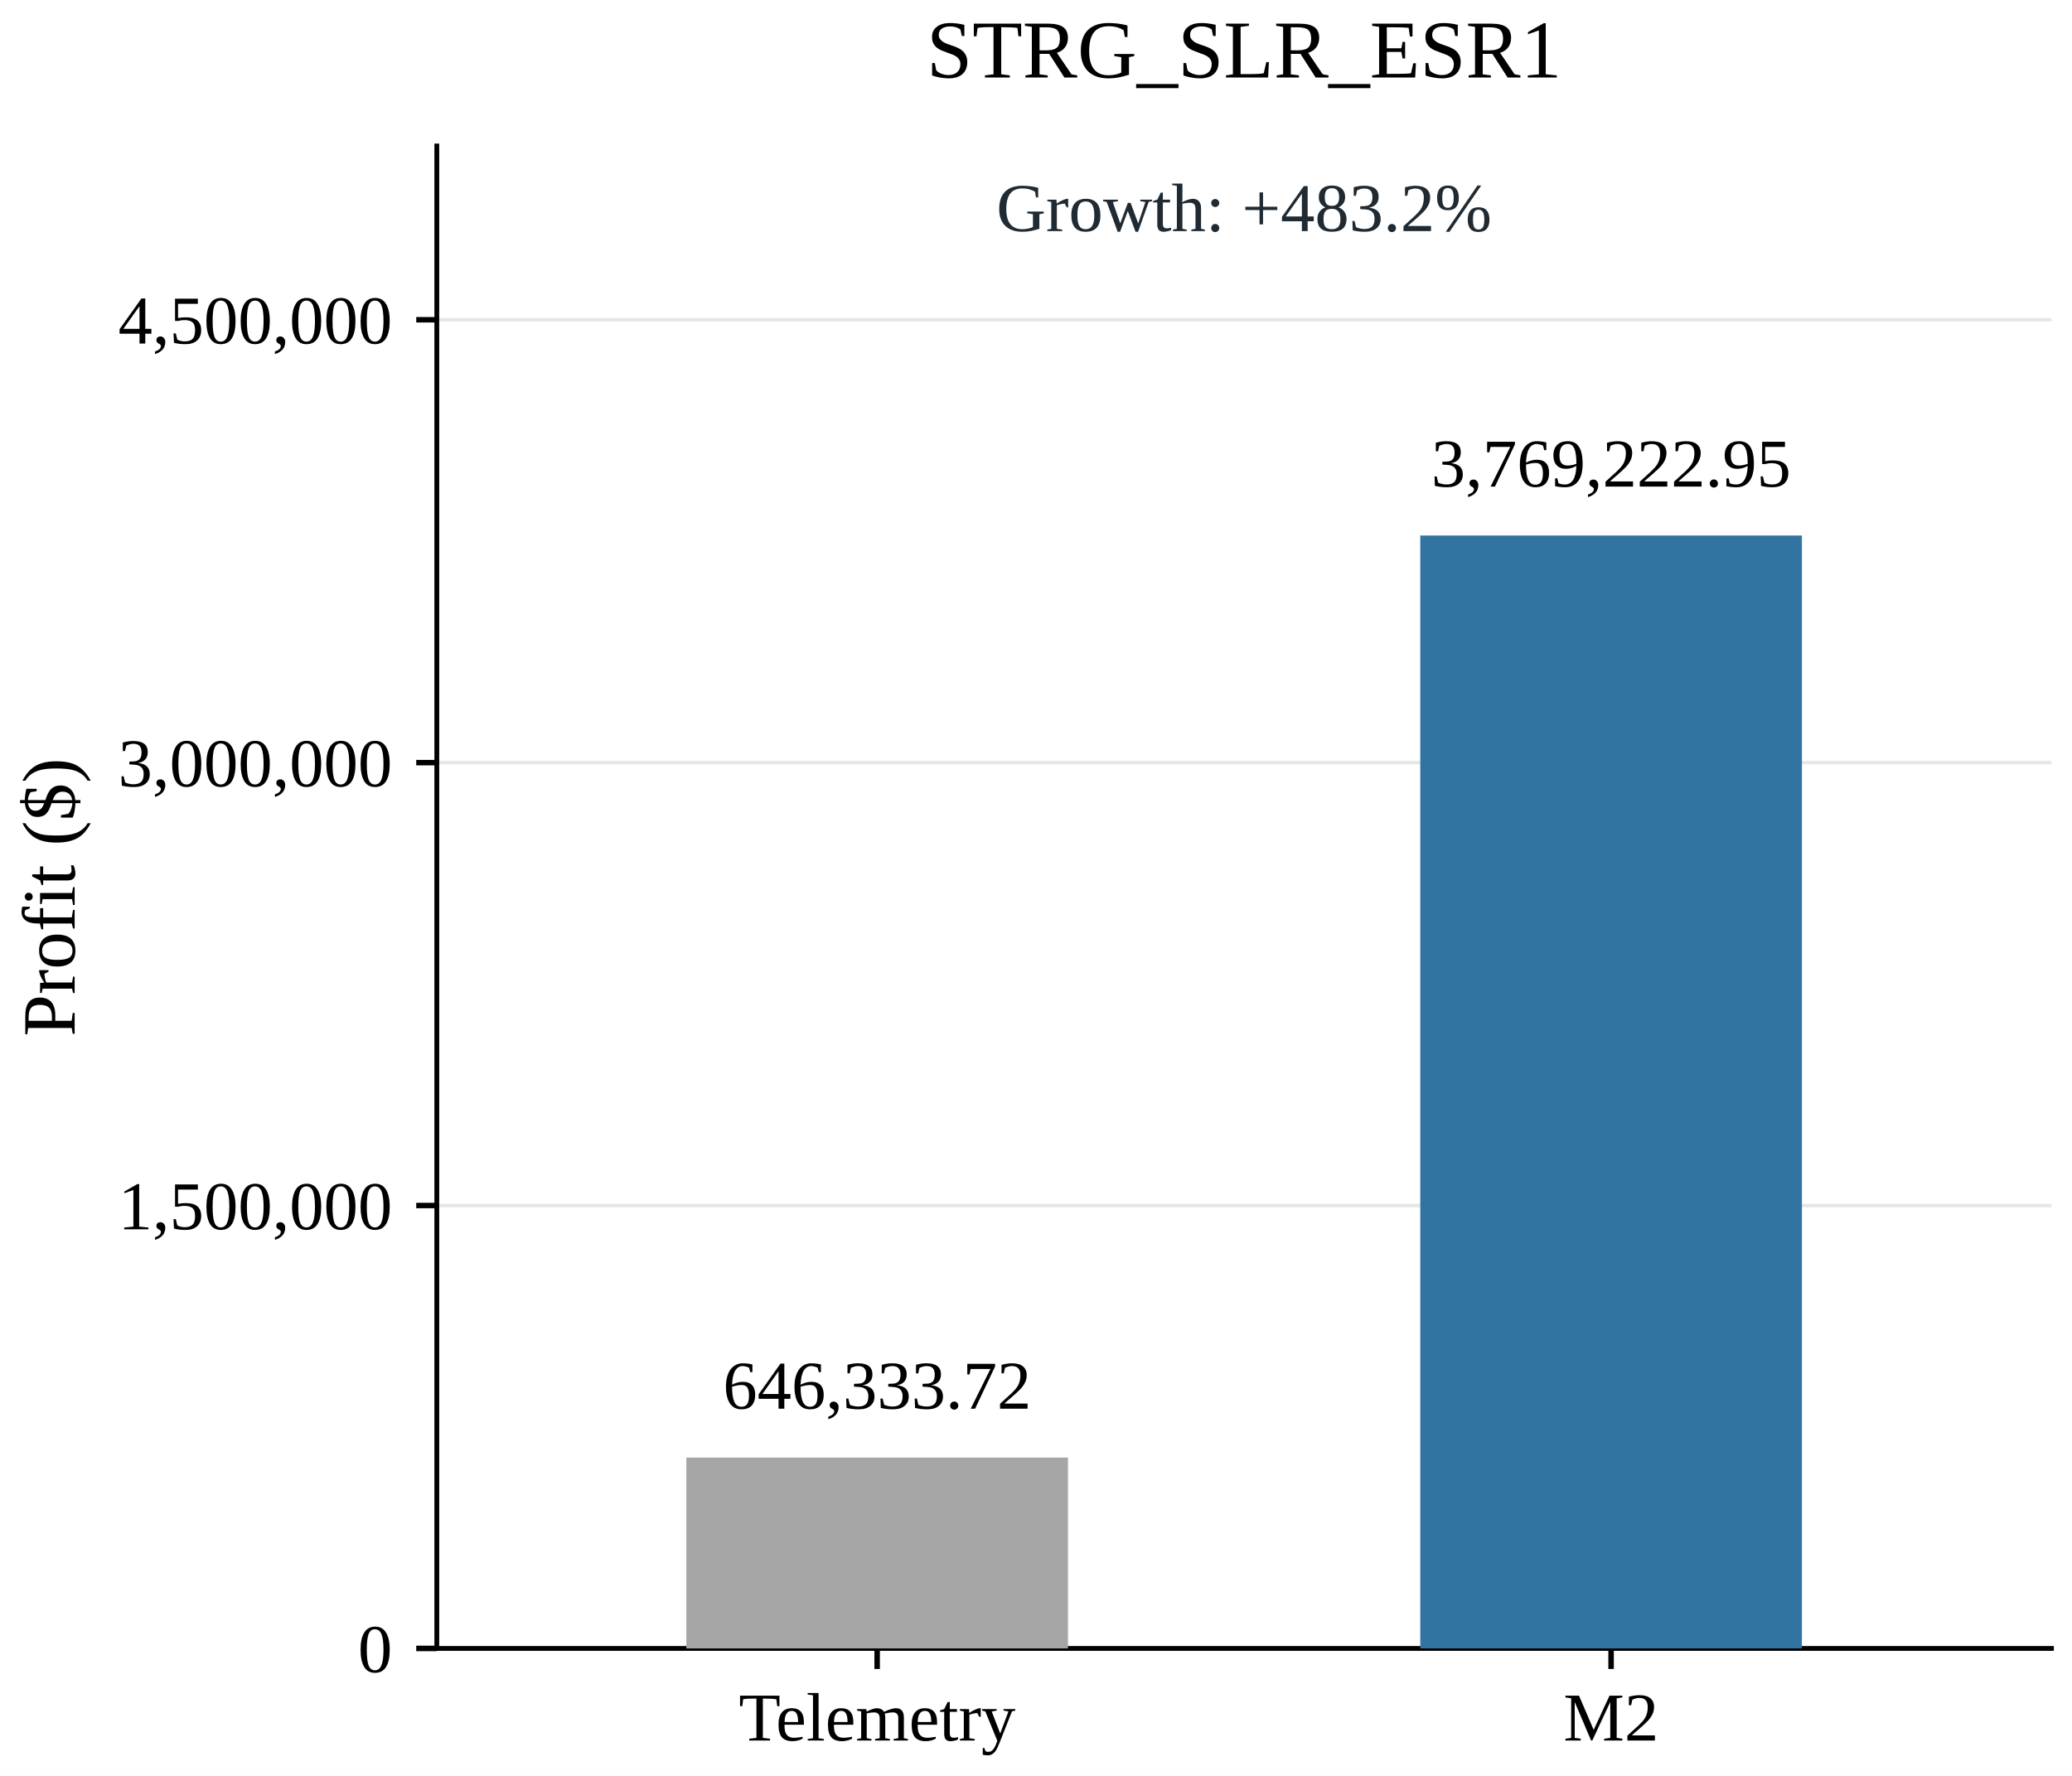
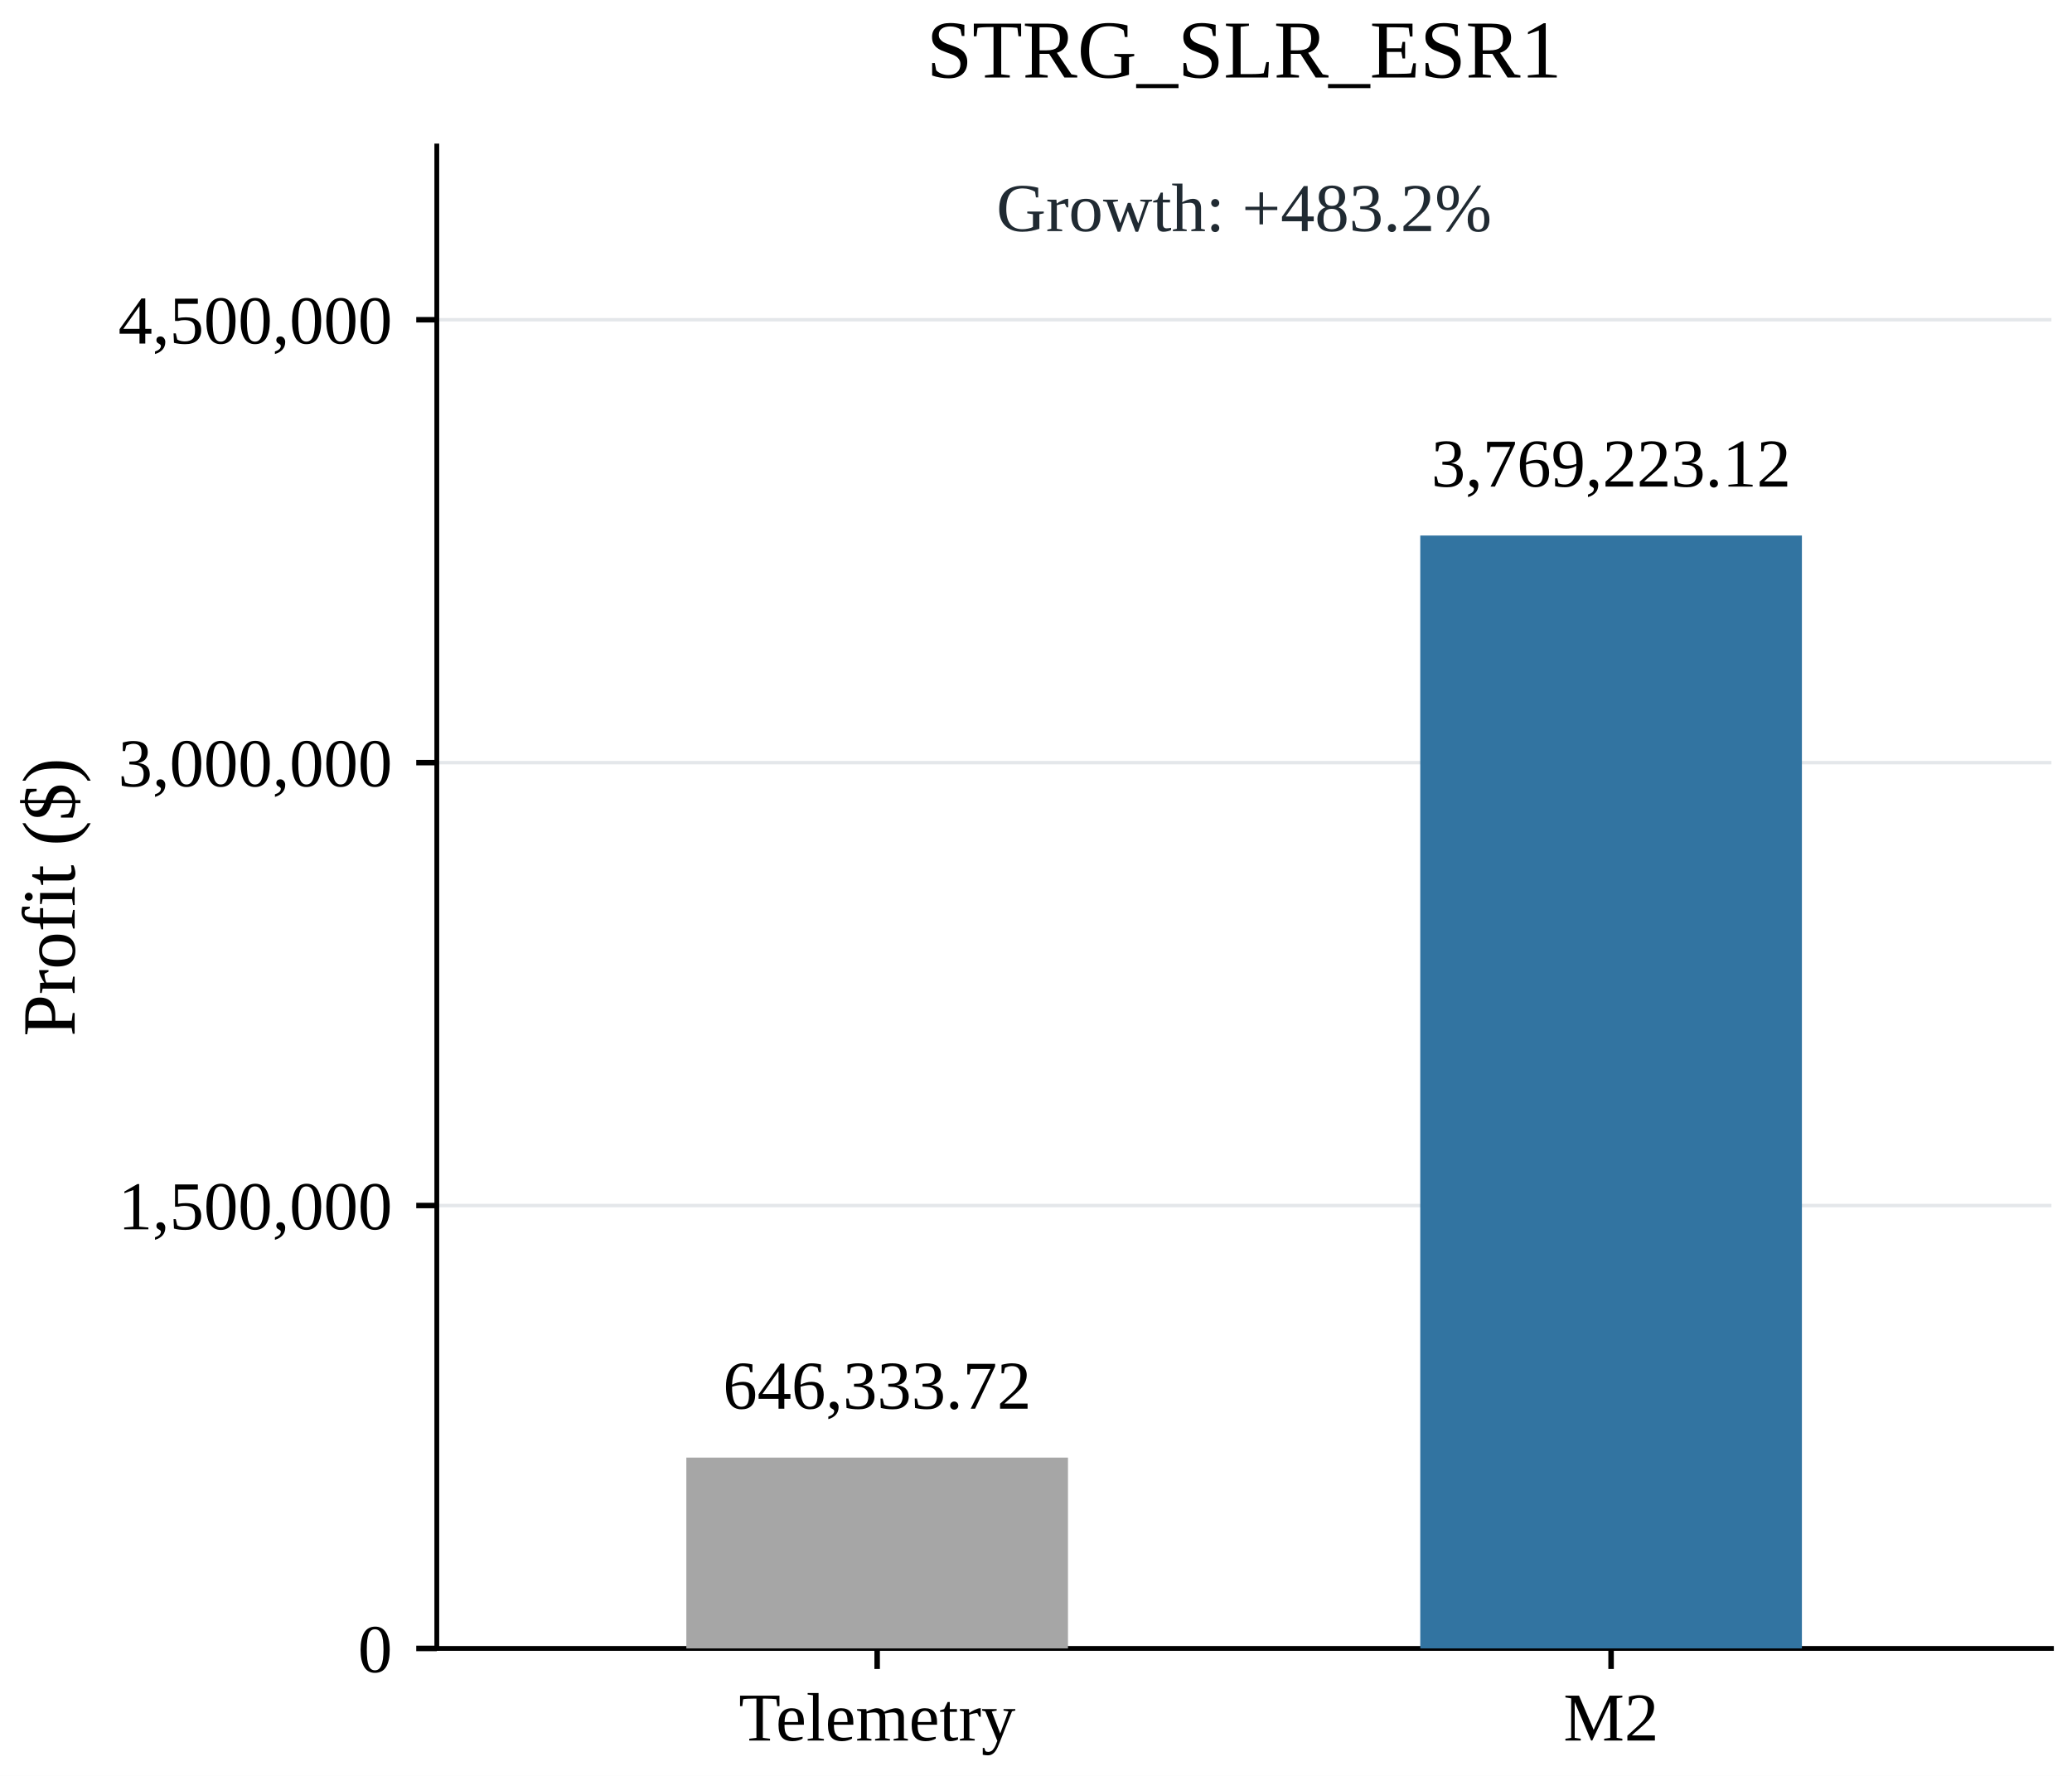
<svg xmlns="http://www.w3.org/2000/svg" xmlns:xlink="http://www.w3.org/1999/xlink" width="302.4pt" height="259.2pt" viewBox="0 0 302.4 259.2" version="1.1">
  <defs>
    <style type="text/css">*{stroke-linejoin: round; stroke-linecap: butt}</style>
  </defs>
  <g id="figure_1">
    <g id="patch_1">
      <path d="M 0 259.2  L 302.4 259.2  L 302.4 0  L 0 0  z " style="fill: #ffffff" />
    </g>
    <g id="axes_1">
      <g id="patch_2">
        <path d="M 63.749 240.598  L 299.4 240.598  L 299.4 21.31  L 63.749 21.31  z " style="fill: #ffffff" />
      </g>
      <g id="matplotlib.axis_1">
        <g id="xtick_1">
          <g id="line2d_1">
            <defs>
-               <path id="mca6bff62ef" d="M 0 0  L 0 3  " style="stroke: #000000; stroke-width: 0.8" />
+               <path id="m59b2155c40" d="M 0 0  L 0 3  " style="stroke: #000000; stroke-width: 0.8" />
            </defs>
            <g>
-               <use xlink:href="#mca6bff62ef" x="128.017" y="240.598" style="stroke: #000000; stroke-width: 0.8" />
+               <use xlink:href="#m59b2155c40" x="128.017" y="240.598" style="stroke: #000000; stroke-width: 0.8" />
            </g>
          </g>
          <g id="text_1">
            <text style="font: 10px 'Times New Roman'; text-anchor: middle" x="128.017" y="254.042" transform="rotate(-0 128.0175 254.0419)">Telemetry</text>
          </g>
        </g>
        <g id="xtick_2">
          <g id="line2d_2">
            <g>
-               <use xlink:href="#mca6bff62ef" x="235.131" y="240.598" style="stroke: #000000; stroke-width: 0.8" />
+               <use xlink:href="#m59b2155c40" x="235.131" y="240.598" style="stroke: #000000; stroke-width: 0.8" />
            </g>
          </g>
          <g id="text_2">
            <text style="font: 10px 'Times New Roman'; text-anchor: middle" x="235.131" y="254.042" transform="rotate(-0 235.1314 254.0419)">M2</text>
          </g>
        </g>
      </g>
      <g id="matplotlib.axis_2">
        <g id="ytick_1">
          <g id="line2d_3">
-             <path d="M 63.749 240.598  L 299.4 240.598  " clip-path="url(#p8305a7e1d4)" style="fill: none; stroke: #e4e7ea; stroke-width: 0.5; stroke-linecap: square" />
+             <path d="M 63.749 240.598  L 299.4 240.598  " clip-path="url(#p344aabf010)" style="fill: none; stroke: #e4e7ea; stroke-width: 0.5; stroke-linecap: square" />
          </g>
          <g id="line2d_4">
            <defs>
-               <path id="m4f714e9cac" d="M 0 0  L -3 0  " style="stroke: #000000; stroke-width: 0.8" />
+               <path id="mad6c3d235a" d="M 0 0  L -3 0  " style="stroke: #000000; stroke-width: 0.8" />
            </defs>
            <g>
-               <use xlink:href="#m4f714e9cac" x="63.749" y="240.598" style="stroke: #000000; stroke-width: 0.8" />
+               <use xlink:href="#mad6c3d235a" x="63.749" y="240.598" style="stroke: #000000; stroke-width: 0.8" />
            </g>
          </g>
          <g id="text_3">
            <text style="font: 10px 'Times New Roman'; text-anchor: end" x="57.249" y="244.07" transform="rotate(-0 57.24915 244.0701)">0</text>
          </g>
        </g>
        <g id="ytick_2">
          <g id="line2d_5">
-             <path d="M 63.749 175.955  L 299.4 175.955  " clip-path="url(#p8305a7e1d4)" style="fill: none; stroke: #e4e7ea; stroke-width: 0.5; stroke-linecap: square" />
+             <path d="M 63.749 175.955  L 299.4 175.955  " clip-path="url(#p344aabf010)" style="fill: none; stroke: #e4e7ea; stroke-width: 0.5; stroke-linecap: square" />
          </g>
          <g id="line2d_6">
            <g>
-               <use xlink:href="#m4f714e9cac" x="63.749" y="175.955" style="stroke: #000000; stroke-width: 0.8" />
+               <use xlink:href="#mad6c3d235a" x="63.749" y="175.955" style="stroke: #000000; stroke-width: 0.8" />
            </g>
          </g>
          <g id="text_4">
            <text style="font: 10px 'Times New Roman'; text-anchor: end" x="57.249" y="179.427" transform="rotate(-0 57.24915 179.4272)">1,500,000</text>
          </g>
        </g>
        <g id="ytick_3">
          <g id="line2d_7">
-             <path d="M 63.749 111.313  L 299.4 111.313  " clip-path="url(#p8305a7e1d4)" style="fill: none; stroke: #e4e7ea; stroke-width: 0.5; stroke-linecap: square" />
+             <path d="M 63.749 111.313  L 299.4 111.313  " clip-path="url(#p344aabf010)" style="fill: none; stroke: #e4e7ea; stroke-width: 0.5; stroke-linecap: square" />
          </g>
          <g id="line2d_8">
            <g>
-               <use xlink:href="#m4f714e9cac" x="63.749" y="111.313" style="stroke: #000000; stroke-width: 0.8" />
+               <use xlink:href="#mad6c3d235a" x="63.749" y="111.313" style="stroke: #000000; stroke-width: 0.8" />
            </g>
          </g>
          <g id="text_5">
            <text style="font: 10px 'Times New Roman'; text-anchor: end" x="57.249" y="114.784" transform="rotate(-0 57.24915 114.7844)">3,000,000</text>
          </g>
        </g>
        <g id="ytick_4">
          <g id="line2d_9">
-             <path d="M 63.749 46.67  L 299.4 46.67  " clip-path="url(#p8305a7e1d4)" style="fill: none; stroke: #e4e7ea; stroke-width: 0.5; stroke-linecap: square" />
+             <path d="M 63.749 46.67  L 299.4 46.67  " clip-path="url(#p344aabf010)" style="fill: none; stroke: #e4e7ea; stroke-width: 0.5; stroke-linecap: square" />
          </g>
          <g id="line2d_10">
            <g>
-               <use xlink:href="#m4f714e9cac" x="63.749" y="46.67" style="stroke: #000000; stroke-width: 0.8" />
+               <use xlink:href="#mad6c3d235a" x="63.749" y="46.67" style="stroke: #000000; stroke-width: 0.8" />
            </g>
          </g>
          <g id="text_6">
            <text style="font: 10px 'Times New Roman'; text-anchor: end" x="57.249" y="50.142" transform="rotate(-0 57.24915 50.14155)">4,500,000</text>
          </g>
        </g>
        <g id="text_7">
          <text style="font: 11px 'Times New Roman'; text-anchor: middle" x="10.896" y="130.954" transform="rotate(-90 10.89618 130.9542)">Profit ($)</text>
        </g>
      </g>
      <g id="patch_3">
        <path d="M 63.749 240.598  L 63.749 21.31  " style="fill: none; stroke: #000000; stroke-width: 0.7; stroke-linejoin: miter; stroke-linecap: square" />
      </g>
      <g id="patch_4">
        <path d="M 63.749 240.598  L 299.4 240.598  " style="fill: none; stroke: #000000; stroke-width: 0.7; stroke-linejoin: miter; stroke-linecap: square" />
      </g>
      <g id="patch_5">
-         <path d="M 100.168 240.598  L 155.867 240.598  L 155.867 212.744  L 100.168 212.744  z " clip-path="url(#p8305a7e1d4)" style="fill: #a6a6a6" />
+         <path d="M 100.168 240.598  L 155.867 240.598  L 155.867 212.744  L 100.168 212.744  z " clip-path="url(#p344aabf010)" style="fill: #a6a6a6" />
      </g>
      <g id="patch_6">
-         <path d="M 207.282 240.598  L 262.981 240.598  L 262.981 78.163  L 207.282 78.163  z " clip-path="url(#p8305a7e1d4)" style="fill: #3274a1" />
+         <path d="M 207.282 240.598  L 262.981 240.598  L 262.981 78.163  L 207.282 78.163  z " clip-path="url(#p344aabf010)" style="fill: #3274a1" />
      </g>
      <g id="text_8">
        <text style="font: 10px 'Times New Roman'; text-anchor: middle" x="128.017" y="205.605" transform="rotate(-0 128.0175 205.6052)">646,333.72</text>
      </g>
      <g id="text_9">
-         <text style="font: 10px 'Times New Roman'; text-anchor: middle" x="235.131" y="71.024" transform="rotate(-0 235.1314 71.02361)">3,769,222.95</text>
+         <text style="font: 10px 'Times New Roman'; text-anchor: middle" x="235.131" y="71.024" transform="rotate(-0 235.1314 71.02361)">3,769,223.12</text>
      </g>
      <g id="text_10">
        <text style="fill: #202a32; font: 10px 'Times New Roman'; text-anchor: middle" x="181.574" y="33.736" transform="rotate(-0 181.5745 33.73619)">Growth: +483.2%</text>
      </g>
      <g id="text_11">
        <text style="font: 12px 'Times New Roman'; text-anchor: middle" x="181.574" y="11.31" transform="rotate(-0 181.5745 11.31024)">STRG_SLR_ESR1</text>
      </g>
    </g>
  </g>
  <defs>
-     <clipPath id="p8305a7e1d4">
+     <clipPath id="p344aabf010">
      <rect x="63.749" y="21.31" width="235.651" height="219.288" />
    </clipPath>
  </defs>
</svg>
